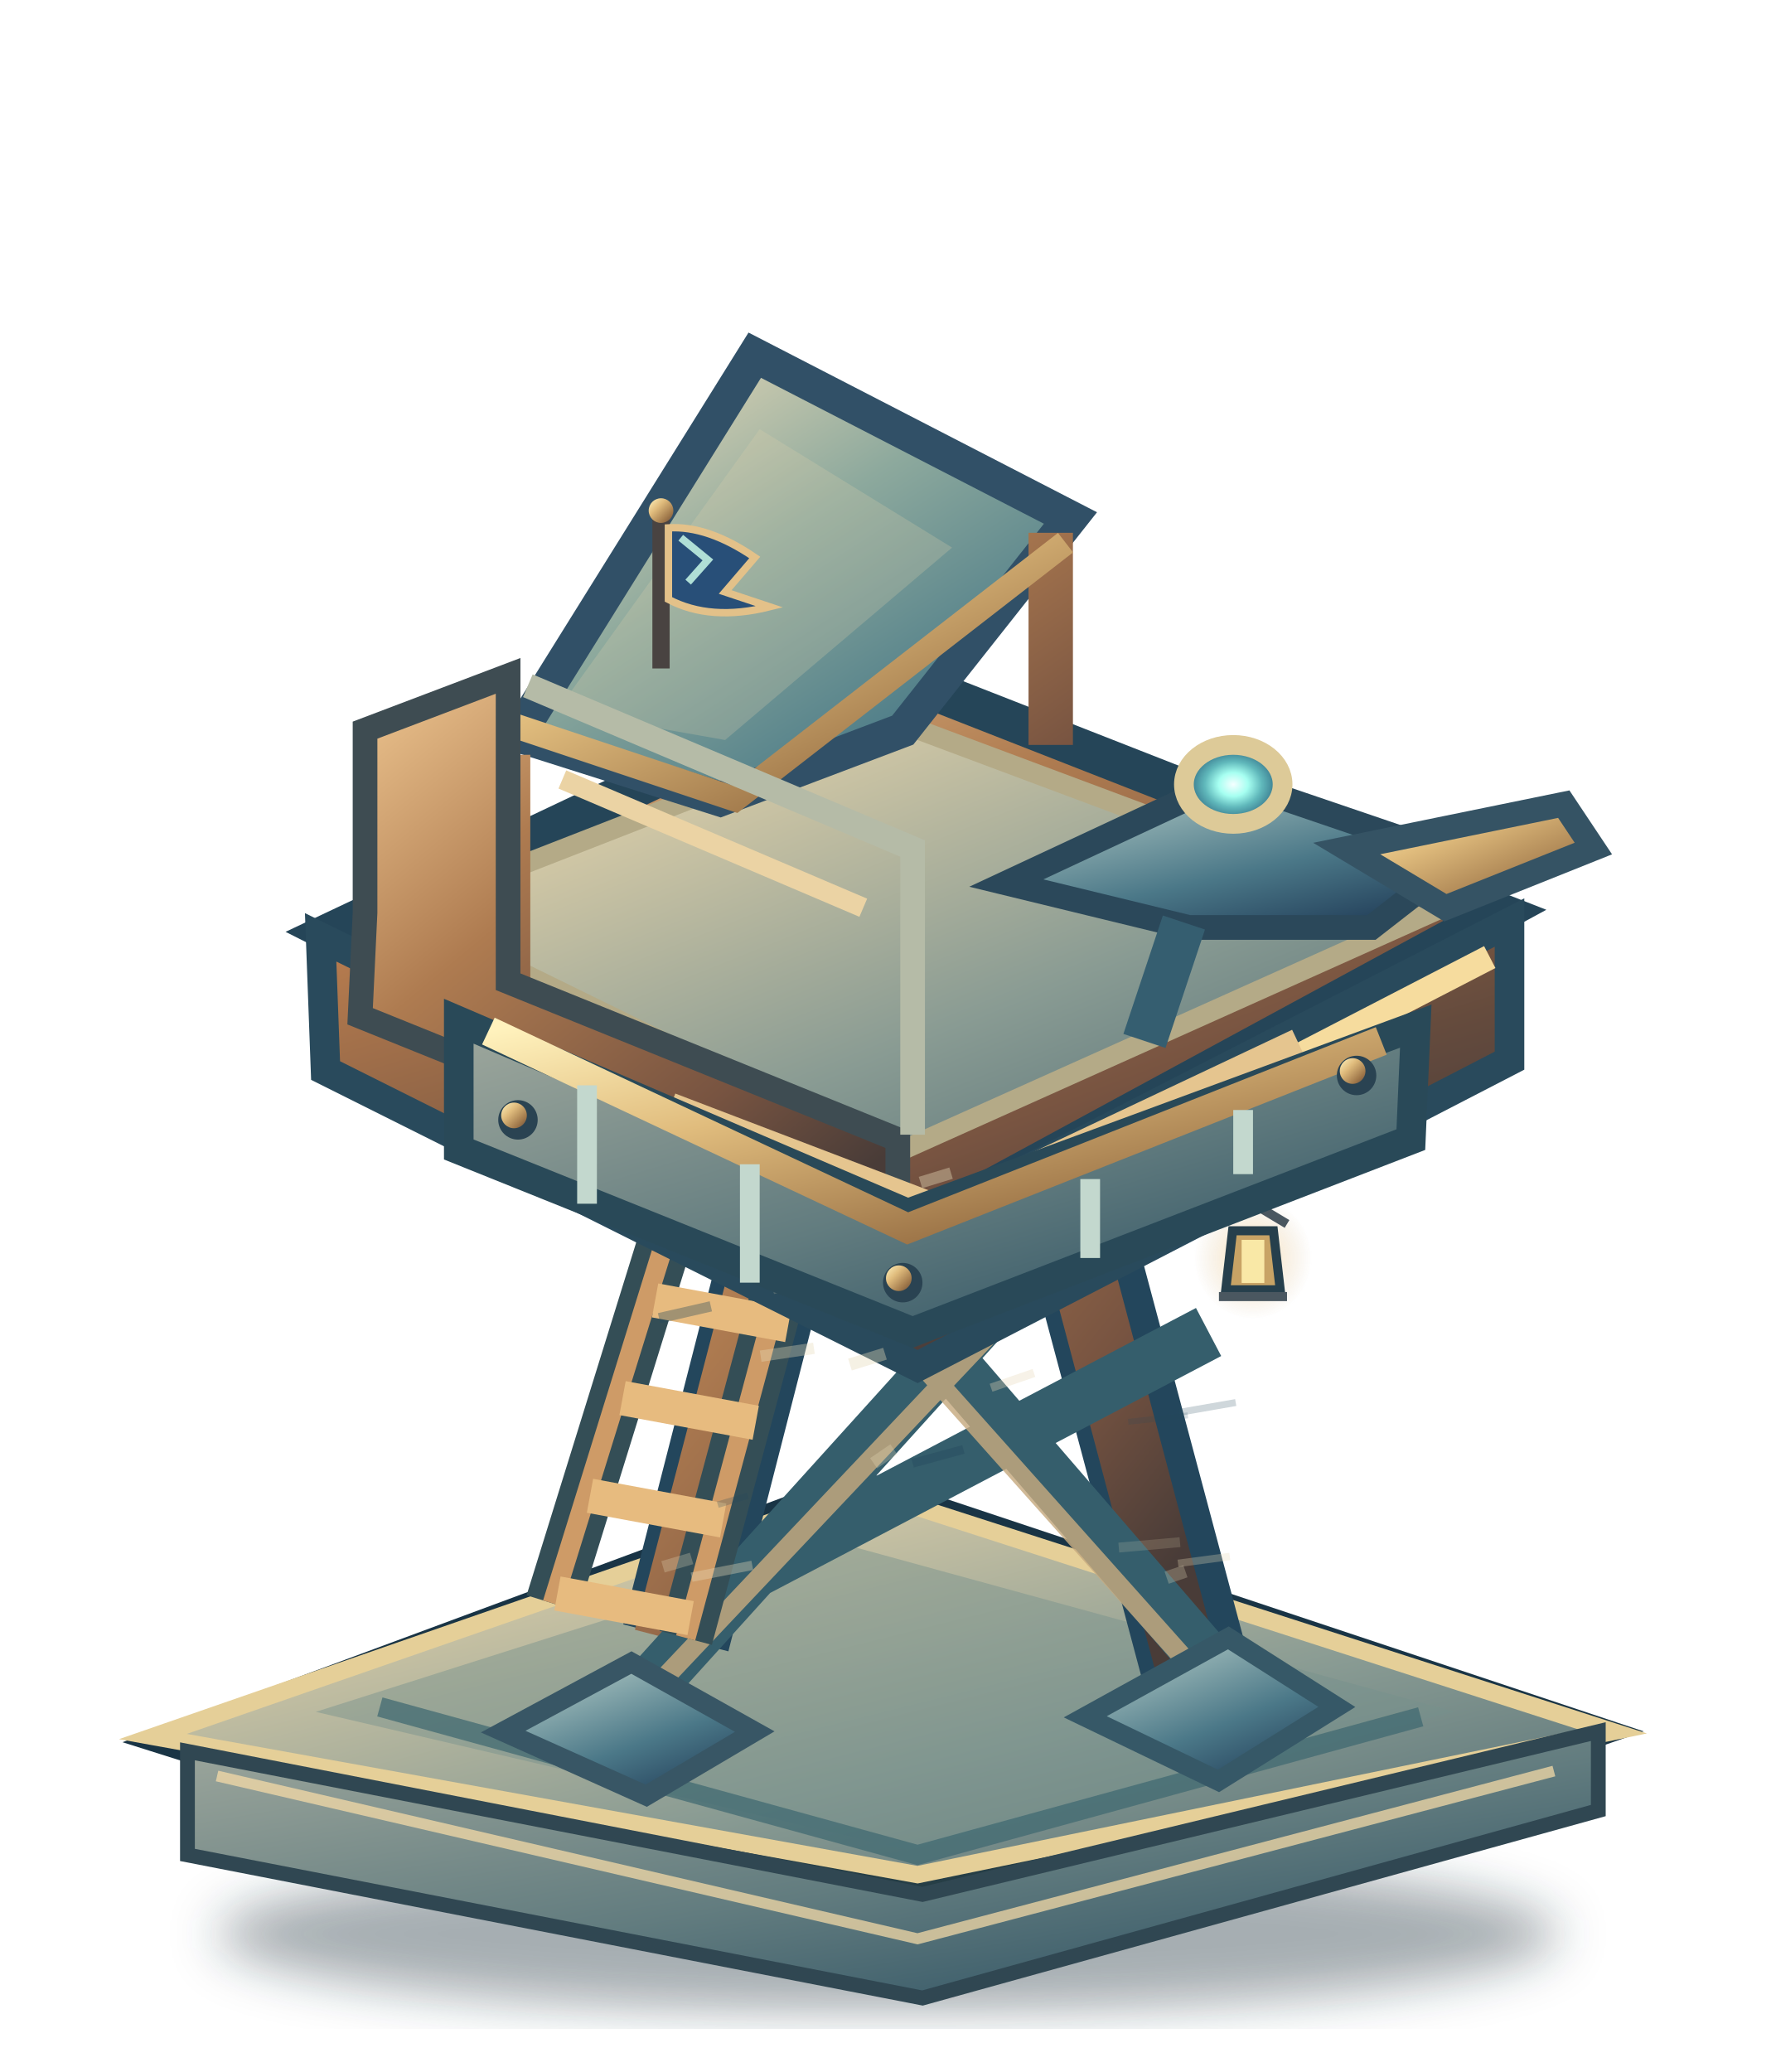
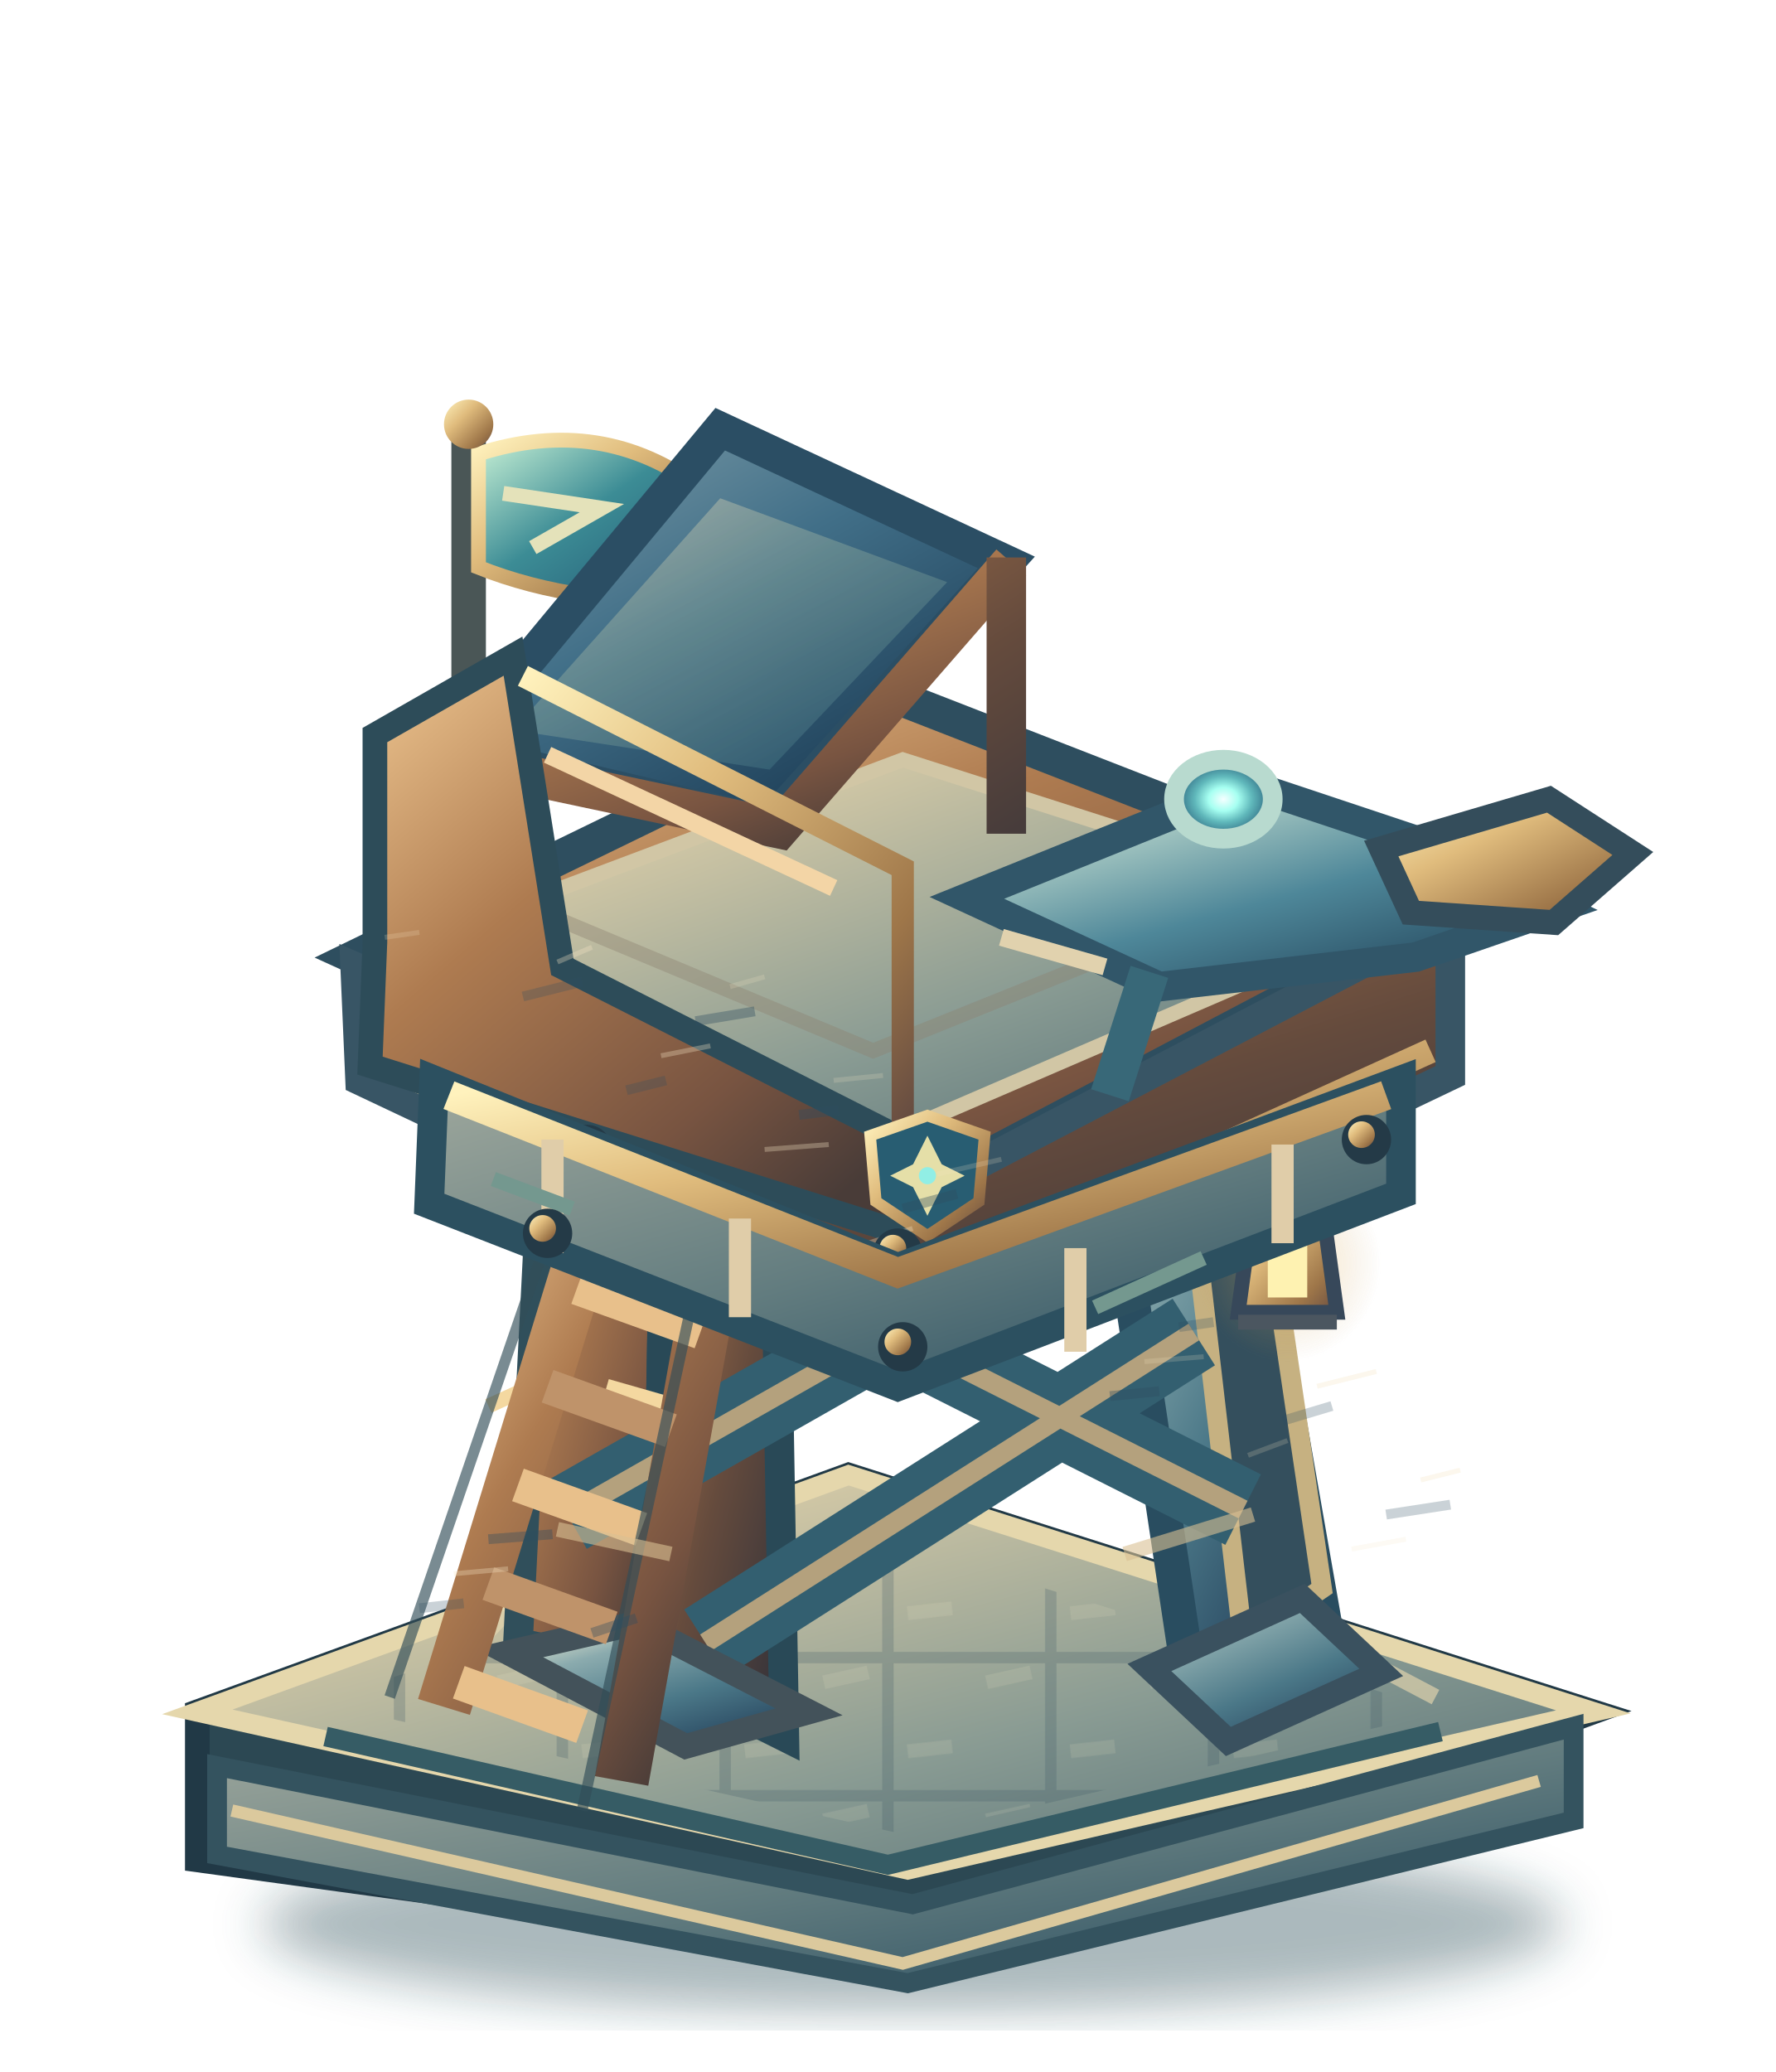
- <svg xmlns="http://www.w3.org/2000/svg" width="360" height="420" viewBox="0 0 360 420" role="img" aria-label="sniper 1 A">
+ <svg xmlns="http://www.w3.org/2000/svg" width="360" height="420" viewBox="0 0 360 420" role="img" aria-label="Vigía T06 nivel 1">
  <defs>
    <linearGradient id="mStone" x1="0" y1="0" x2=".95" y2="1">
      <stop stop-color="#fff2cb" />
      <stop offset=".22" stop-color="#d4c9a6" />
      <stop offset=".64" stop-color="#899b93" />
      <stop offset="1" stop-color="#526d74" />
    </linearGradient>
    <linearGradient id="sideStone" x1="0" y1="0" x2=".92" y2="1">
      <stop stop-color="#9fa89d" />
      <stop offset=".55" stop-color="#627c7f" />
      <stop offset="1" stop-color="#284d60" />
    </linearGradient>
    <linearGradient id="iron" x1=".2" y1="0" x2=".9" y2="1">
      <stop stop-color="#e8e8d1" />
      <stop offset=".22" stop-color="#8babae" />
      <stop offset=".57" stop-color="#4b7888" />
      <stop offset=".89" stop-color="#294861" />
      <stop offset="1" stop-color="#172f4e" />
    </linearGradient>
    <linearGradient id="wood" x1="0" y1="0" x2=".8" y2="1">
      <stop stop-color="#f0c892" />
      <stop offset=".4" stop-color="#ae7b50" />
      <stop offset=".78" stop-color="#785441" />
      <stop offset="1" stop-color="#493c38" />
    </linearGradient>
    <linearGradient id="woodShade" x1="0" y1="0" x2=".8" y2="1">
      <stop stop-color="#bd8050" />
      <stop offset=".6" stop-color="#654b3d" />
      <stop offset="1" stop-color="#39353a" />
    </linearGradient>
    <linearGradient id="roof" x1="0" y1="0" x2=".8" y2="1">
      <stop stop-color="#aec3b8" />
      <stop offset=".2" stop-color="#698d9d" />
      <stop offset=".47" stop-color="#416f88" />
      <stop offset=".84" stop-color="#244760" />
      <stop offset="1" stop-color="#152f52" />
    </linearGradient>
    <linearGradient id="canvas" x1=".2" y1="0" x2="1" y2="1">
      <stop stop-color="#e6d8b6" />
      <stop offset=".38" stop-color="#8da99d" />
      <stop offset=".86" stop-color="#3d7183" />
      <stop offset="1" stop-color="#2c4b65" />
    </linearGradient>
    <linearGradient id="brass" x1="0" y1="0" x2="1" y2="1">
      <stop stop-color="#fff2bd" />
      <stop offset=".36" stop-color="#e0bc7d" />
      <stop offset=".77" stop-color="#9e7649" />
      <stop offset="1" stop-color="#664c41" />
    </linearGradient>
    <radialGradient id="optic">
      <stop stop-color="#f5ffff" />
      <stop offset=".3" stop-color="#a6fff1" />
      <stop offset=".58" stop-color="#60b8bb" />
      <stop offset="1" stop-color="#285d79" />
    </radialGradient>
    <radialGradient id="light">
      <stop stop-color="#ffeabb" stop-opacity=".85" />
      <stop offset=".5" stop-color="#e1ac55" stop-opacity=".28" />
      <stop offset="1" stop-color="#b48e50" stop-opacity="0" />
    </radialGradient>
    <pattern id="grain" width="20" height="16" patternUnits="userSpaceOnUse">
      <path d="M1 5q7-3 14-2M-2 14q9-2 15-1" fill="none" stroke="#ffe1af" stroke-width="1.1" opacity=".21" />
    </pattern>
    <filter id="soft">
      <feGaussianBlur stdDeviation="5" />
    </filter>
  </defs>
-   <g id="tower-shadow">
-     <ellipse cx="180" cy="392" rx="136" ry="16" fill="#132c36" opacity=".38" filter="url(#soft)" />
-     <path d="M31 353 174 300 327 351 183 401Z" fill="#263e46" stroke="#193445" stroke-width="4" />
-     <path d="M31 352 175 302 327 351 186 380Z" fill="url(#mStone)" stroke="#e5cf98" stroke-width="3.5" />
-     <path d="M38 355 187 384 324 351V367L187 405 38 376Z" fill="url(#sideStone)" stroke="#304752" stroke-width="3" />
-     <path d="M64 347 171 313 295 347 184 375Z" fill="#76918b" opacity=".45" />
-     <path d="M44 360 186 393 315 359" fill="none" stroke="#f8dda8" stroke-width="2.2" opacity=".72" />
-     <path d="M77 346 186 376 288 348" stroke="#3f6870" stroke-width="4" opacity=".72" fill="none" />
+   <defs>
+     <linearGradient id="t06Flag" x1="0" y1="0" x2="1" y2="1">
+       <stop stop-color="#c9f2d6" />
+       <stop offset=".45" stop-color="#3c8c95" />
+       <stop offset="1" stop-color="#205170" />
+     </linearGradient>
+     <linearGradient id="t06Arm" x1="0" y1="0" x2=".8" y2="1">
+       <stop stop-color="#f6e6ba" />
+       <stop offset=".23" stop-color="#b4d2c9" />
+       <stop offset=".6" stop-color="#4e8799" />
+       <stop offset="1" stop-color="#24465c" />
+     </linearGradient>
+     <radialGradient id="t06Glow">
+       <stop stop-color="#ffffff" />
+       <stop offset=".25" stop-color="#b8fff0" />
+       <stop offset=".6" stop-color="#4da9a9" stop-opacity=".8" />
+       <stop offset="1" stop-color="#266e84" stop-opacity="0" />
+     </radialGradient>
+     <pattern id="t06Stone" width="33" height="28" patternUnits="userSpaceOnUse">
+       <path d="M0 0H33M0 28H33M15 0V28" fill="none" stroke="#395463" stroke-width="2.3" opacity=".36" />
+       <path d="M2 5l9-2M19 19l9-1" fill="none" stroke="#fff2cd" stroke-width="2.8" opacity=".17" />
+     </pattern>
+   </defs>
+   <g id="t06-shadow-contact">
+     <ellipse cx="185" cy="390" rx="132" ry="18" fill="#193e47" opacity=".36" filter="url(#soft)" />
+     <path d="M40 347 172 299 323 347 186 397 40 377Z" fill="#2c4853" stroke="#213946" stroke-width="5" />
+     <path d="M40 347 172 299 323 347 184 379Z" fill="url(#mStone)" stroke="#e5d7ac" stroke-width="4" />
+     <path d="M44 358 185 386 319 350V369L184 402 44 376Z" fill="url(#sideStone)" stroke="#34535f" stroke-width="4" />
+     <path d="M64 345 173 310 293 347 184 372Z" fill="url(#t06Stone)" opacity=".65" />
+     <path d="M47 367l136 31 129-37" fill="none" stroke="#dbc99d" stroke-width="2.5" />
+     <path d="M66 352l114 26 112-27" fill="none" stroke="#365c65" stroke-width="4" />
+     <path d="M108 321 92 338M166 310l15 5M272 334l19 10" stroke="#e5d6ae" stroke-width="3.3" opacity=".65" />
  </g>
-   <g id="sniper-back">
-     <path d="M137 332 177 176 199 176 242 337" fill="none" stroke="#23465c" stroke-width="22" />
-     <path d="M135 332 176 175M241 339l-43-162" stroke="url(#wood)" stroke-width="13" fill="none" />
-     <path d="M126 348 230 233M252 345 152 229M146 322l99-52" stroke="#355e6c" stroke-width="11" fill="none" />
-     <path d="M131 344 234 235M247 344 148 233" stroke="#c6aa7f" stroke-width="4" opacity=".82" fill="none" />
-     <path d="M102 351l26-14 25 14-22 13Z" fill="url(#iron)" stroke="#385665" stroke-width="4" />
-     <path d="M220 348l29-16 22 14-24 15Z" fill="url(#iron)" stroke="#365867" stroke-width="4" />
-     <g transform="translate(136 305)">
-       <path d="M-24 20 8-83M3 27 32-81" stroke="#344e56" stroke-width="11" fill="none" />
-       <path d="M-24 20 8-83M3 27 32-81" stroke="#ce9b67" stroke-width="4" fill="none" />
-       <path d="M-23.0 18.0l27 5" stroke="#e7bb7f" stroke-width="7" />
-       <path d="M-16.4 -1.8l27 5" stroke="#e7bb7f" stroke-width="7" />
-       <path d="M-9.8 -21.6l27 5" stroke="#e7bb7f" stroke-width="7" />
-       <path d="M-3.2 -41.4l27 5" stroke="#e7bb7f" stroke-width="7" />
-       <path d="M3.4 -61.2l27 5" stroke="#e7bb7f" stroke-width="7" />
-       <path d="M10.0 -81.0l27 5" stroke="#e7bb7f" stroke-width="7" />
-     </g>
-     <path d="M67 189 179 136 304 185 186 249Z" fill="url(#wood)" stroke="#254558" stroke-width="8" />
-     <path d="M65 190 185 249 306 187V215L186 277 66 217Z" fill="url(#woodShade)" stroke="#294a5c" stroke-width="6" />
-     <path d="M81 185 181 146 288 186 181 234Z" fill="url(#mStone)" stroke="#b4aa87" stroke-width="4" />
-     <path d="M82 200 184 255 302 194" stroke="#f6dc9e" stroke-width="5" fill="none" />
-     <path d="M105 149 153 72 217 105 183 148 146 162Z" fill="url(#canvas)" stroke="#315067" stroke-width="7" />
-     <path d="M113 144 154 87 193 111 147 150" fill="#dbd0ab" opacity=".25" />
-     <path d="M103 153V204M213 108V151" stroke="url(#wood)" stroke-width="9" />
-     <path d="M104 147 149 162 216 110" stroke="url(#brass)" stroke-width="5" fill="none" />
-     <path d="M74 185V148l29-11v62l79 32v19L73 206Z" fill="url(#wood)" stroke="#3e4c52" stroke-width="5" />
-     <path d="M107 139 185 172v58" stroke="#b5bba7" stroke-width="5" fill="none" />
-     <path d="M114 158l61 26" stroke="#ebd3a4" stroke-width="4" />
-     <path d="M204 179 249 158 296 174 278 188 241 188Z" fill="url(#iron)" stroke="#2b485a" stroke-width="5" />
-     <path d="M273 172 317 163 323 172 293 184Z" fill="url(#brass)" stroke="#355364" stroke-width="5" />
-     <ellipse cx="250" cy="159" rx="10" ry="8" fill="url(#optic)" stroke="#ddca98" stroke-width="4" />
-     <path d="M240 187l-8 24" stroke="#355e70" stroke-width="9" />
-     <path d="M136 224 191 245 263 211" fill="none" stroke="#e5c58f" stroke-width="5" />
-     <g transform="translate(134 133) scale(0.5)">
-       <path d="M0 5V-58" stroke="#494341" stroke-width="7" />
-       <path d="M3-52Q19-53 38-40L26-26 44-20Q20-14 3-23Z" fill="#284f78" stroke="#e3c189" stroke-width="3" />
-       <path d="M8-48 19-39 11-30" stroke="#afdfd6" stroke-width="3" fill="none" />
-       <circle cy="-59" r="5" fill="url(#brass)" />
-     </g>
-     <g transform="translate(254 255) scale(0.46)">
-       <ellipse rx="26" ry="27" fill="url(#light)" opacity=".7" />
-       <path d="M-9-12 9-12 12 14-12 14Z" fill="#c8a365" stroke="#263f4c" stroke-width="4" />
-       <path d="M-5-8H5V11H-5Z" fill="#fff1af" opacity=".88" />
-       <path d="M-15-15 0-24 15-15M-15 17H15" fill="none" stroke="#4a5760" stroke-width="4" />
-     </g>
-     <g id="hand-painted-stone-wear">
-       <path d="M200.9 281.3l8.7 -3.0" stroke="#e6d9b8" stroke-width="1.7" opacity="0.33" />
-       <path d="M185.0 296.6l10.3 -2.8" stroke="#23485b" stroke-width="1.8" opacity="0.38" />
-       <path d="M172.3 276.6l7.1 -2.2" stroke="#e6d9b8" stroke-width="2.5" opacity="0.38" />
-       <path d="M239.0 286.3l11.5 -2.0" stroke="#23485b" stroke-width="1.4" opacity="0.22" />
-       <path d="M186.6 239.7l6.2 -1.9" stroke="#e6d9b8" stroke-width="2.4" opacity="0.40" />
-       <path d="M154.2 274.9l10.8 -1.6" stroke="#e6d9b8" stroke-width="2.3" opacity="0.35" />
-       <path d="M145.5 305.0l6.1 -1.8" stroke="#23485b" stroke-width="1.3" opacity="0.24" />
-       <path d="M208.3 238.4l10.9 -2.9" stroke="#23485b" stroke-width="1.2" opacity="0.30" />
-       <path d="M133.6 267.2l10.5 -2.4" stroke="#23485b" stroke-width="2.1" opacity="0.36" />
-       <path d="M140.2 319.7l12.3 -2.4" stroke="#e6d9b8" stroke-width="1.9" opacity="0.36" />
-       <path d="M228.7 288.2l12.1 -1.3" stroke="#23485b" stroke-width="1.2" opacity="0.17" />
-       <path d="M238.8 316.9l10.5 -1.4" stroke="#e6d9b8" stroke-width="1.5" opacity="0.29" />
-       <path d="M167.2 265.3l3.9 -2.4" stroke="#23485b" stroke-width="2.3" opacity="0.15" />
-       <path d="M173.6 254.9l3.7 -2.3" stroke="#e6d9b8" stroke-width="2.4" opacity="0.22" />
-       <path d="M134.4 317.6l5.8 -1.7" stroke="#e6d9b8" stroke-width="2.4" opacity="0.27" />
-       <path d="M226.8 313.7l12.4 -1.1" stroke="#e6d9b8" stroke-width="2.0" opacity="0.17" />
-       <path d="M177.1 296.6l4.1 -2.8" stroke="#e6d9b8" stroke-width="2.5" opacity="0.29" />
-       <path d="M151.8 252.2l7.6 -1.2" stroke="#e6d9b8" stroke-width="2.9" opacity="0.23" />
-       <path d="M243.7 243.3l10.2 -1.2" stroke="#e6d9b8" stroke-width="2.3" opacity="0.14" />
-       <path d="M236.5 319.8l3.8 -1.3" stroke="#e6d9b8" stroke-width="2.6" opacity="0.27" />
-       <path d="M156.6 261.2l7.5 -2.1" stroke="#e6d9b8" stroke-width="2.3" opacity="0.21" />
-       <path d="M208.8 257.4l3.0 -2.7" stroke="#23485b" stroke-width="2.8" opacity="0.29" />
-     </g>
+   <g id="t06-sniper-backstructure" data-owned="T" data-operator-slot="P">
+     <g id="t06-support-structure">
+       <path d="M111 215 135 224 133 339 105 333Z" fill="url(#wood)" stroke="#304f5b" stroke-width="6" />
+       <path d="M135 226 157 236 159 352 133 339Z" fill="url(#woodShade)" stroke="#294957" stroke-width="6" />
+       <path d="M223 220 247 206 268 326 241 340Z" fill="url(#iron)" stroke="#294d60" stroke-width="7" />
+       <path d="M239 221 252 214 268 322 252 333Z" fill="#344f5d" stroke="#c6b181" stroke-width="4" />
+       <path d="M115 307 247 232M252 306 123 241M143 333 242 270" stroke="#335f70" stroke-width="16" fill="none" />
+       <path d="M115 307 247 232M252 306 123 241M143 333 242 270" stroke="#dfb781" stroke-width="4" opacity=".75" fill="none" />
+       <path d="M103 335 139 354 164 347 129 329Z" fill="url(#iron)" stroke="#43525a" stroke-width="5" />
+       <path d="M233 338 264 324 280 339 249 353Z" fill="url(#iron)" stroke="#3a515f" stroke-width="5" />
+       <path d="M99 285 110 280M123 281l14 4" stroke="#f4d8a0" stroke-width="3" />
+     </g>
+     <g id="t06-recruit-banner">
+       <path d="M95 164V88" stroke="#4a5656" stroke-width="7" />
+       <path d="M97 92q25-8 45 7l-13 14 16 9q-28 1-48-7Z" fill="url(#t06Flag)" stroke="url(#brass)" stroke-width="3" />
+       <path d="M102 100l20 3-14 8" fill="none" stroke="#e4e2ba" stroke-width="3" />
+       <circle cx="95" cy="86" r="5" fill="url(#brass)" />
+     </g>
+     <g id="t06-deck-l1">
+       <path d="M72 194 181 141 294 185 182 244Z" fill="url(#wood)" stroke="#2e4e5f" stroke-width="7" />
+       <path d="M72 196 183 244 294 186V218L183 271 73 219Z" fill="url(#woodShade)" stroke="#385565" stroke-width="6" />
+       <path d="M82 192 183 154 283 186 181 230Z" fill="url(#mStone)" stroke="#d1c6a5" stroke-width="3" />
+       <path d="M78 216 182 262 290 213" stroke="url(#brass)" stroke-width="5" fill="none" />
+       <path d="M110 185 177 213 244 186" stroke="#8c8170" stroke-width="3" opacity=".4" fill="none" />
+       <path d="M92 152 146 87 204 114 156 167Z" fill="url(#roof)" stroke="#2b4e64" stroke-width="7" />
+       <path d="M104 148 146 101 192 118 156 156" fill="url(#canvas)" opacity=".45" />
+       <path d="M92 154 158 168 205 114" fill="none" stroke="url(#wood)" stroke-width="8" />
+       <path d="M93 153V202M204 113V169" stroke="url(#woodShade)" stroke-width="8" />
+     </g>
+     <g id="t06-precision-rig-l1">
+       <path d="M196 182 253 159 289 171 316 184 287 194 235 200Z" fill="url(#t06Arm)" stroke="#315669" stroke-width="6" />
+       <path d="M280 172l34-10 17 11-16 14-29-2Z" fill="url(#brass)" stroke="#344d5b" stroke-width="5" />
+       <ellipse cx="248" cy="162" rx="10" ry="8" fill="url(#optic)" stroke="#b8dacf" stroke-width="4" />
+       <path d="M233 197l-8 25" stroke="#386878" stroke-width="8" />
+       <path d="M203 190l21 6" stroke="#e1d2ae" stroke-width="3.5" />
+     </g>
+     <g id="t06-rail-rear">
+       <path d="M76 191V149l28-16 10 63 69 35v19L75 216Z" fill="url(#wood)" stroke="#2d4c59" stroke-width="5" />
+       <path d="M106 137 183 176V229" stroke="url(#brass)" stroke-width="4.5" fill="none" />
+       <path d="M111 153l58 27" stroke="#f3d5a6" stroke-width="3.5" />
+     </g>
+     <g id="t06-guided-stairs">
+       <path d="M121 245 90 346M145 255 126 361" stroke="url(#wood)" stroke-width="11" />
+       <path d="M117 261l25 9" stroke="#e8c08b" stroke-width="7" />
+       <path d="M111 281l25 9" stroke="#bf936a" stroke-width="7" />
+       <path d="M105 301l25 9" stroke="#e8c08b" stroke-width="7" />
+       <path d="M99 321l25 9" stroke="#bf936a" stroke-width="7" />
+       <path d="M93 341l25 9" stroke="#e8c08b" stroke-width="7" />
+       <path d="M113 245l-34 99M142 256l-24 111" stroke="#314d57" stroke-width="2.2" opacity=".65" />
+     </g>
+     <g transform="translate(188 236) scale(0.58)">
+       <path d="M0-17 20-10 18 13 0 25-18 13-20-10Z" fill="#285d72" stroke="url(#brass)" stroke-width="4" />
+       <path d="M0-10 5 0 13 4 5 8 0 18-5 8-13 4-5 0Z" fill="#e5dfa8" />
+       <circle cx="0" cy="4" r="3" fill="#91eee5" />
+     </g>
+     <g transform="translate(261 256)">
+       <ellipse rx="19" ry="20" fill="url(#light)" opacity=".68" />
+       <path d="M-7-12 7-12 10 10-10 10Z" fill="url(#brass)" stroke="#37485a" stroke-width="3" />
+       <path d="M-4-8H4V7H-4Z" fill="#fef2b1" />
+       <path d="M-10-14 0-20 10-14M-10 12H10" stroke="#4b5660" stroke-width="3" fill="none" />
+     </g>
+     <g id="t06-wear-material">
+       <path d="M78 190l7 -1" stroke="#f4e5c4" stroke-width="1" opacity="0.19" />
+       <path d="M127 221l8 -2" stroke="#2d4d5f" stroke-width="2" opacity="0.25" />
+       <path d="M176 252l9 -3" stroke="#f4e5c4" stroke-width="1" opacity="0.31" />
+       <path d="M225 283l10 -1" stroke="#2d4d5f" stroke-width="2" opacity="0.37" />
+       <path d="M274 314l11 -2" stroke="#f4e5c4" stroke-width="1" opacity="0.19" />
+       <path d="M106 202l12 -3" stroke="#2d4d5f" stroke-width="2" opacity="0.25" />
+       <path d="M155 233l13 -1" stroke="#f4e5c4" stroke-width="1" opacity="0.31" />
+       <path d="M204 264l7 -2" stroke="#2d4d5f" stroke-width="2" opacity="0.37" />
+       <path d="M253 295l8 -3" stroke="#f4e5c4" stroke-width="1" opacity="0.19" />
+       <path d="M85 326l9 -1" stroke="#2d4d5f" stroke-width="2" opacity="0.25" />
+       <path d="M134 214l10 -2" stroke="#f4e5c4" stroke-width="1" opacity="0.31" />
+       <path d="M183 245l11 -3" stroke="#2d4d5f" stroke-width="2" opacity="0.37" />
+       <path d="M232 276l12 -1" stroke="#f4e5c4" stroke-width="1" opacity="0.19" />
+       <path d="M281 307l13 -2" stroke="#2d4d5f" stroke-width="2" opacity="0.25" />
+       <path d="M113 195l7 -3" stroke="#f4e5c4" stroke-width="1" opacity="0.31" />
+       <path d="M162 226l8 -1" stroke="#2d4d5f" stroke-width="2" opacity="0.37" />
+       <path d="M211 257l9 -2" stroke="#f4e5c4" stroke-width="1" opacity="0.19" />
+       <path d="M260 288l10 -3" stroke="#2d4d5f" stroke-width="2" opacity="0.25" />
+       <path d="M92 319l11 -1" stroke="#f4e5c4" stroke-width="1" opacity="0.31" />
+       <path d="M141 207l12 -2" stroke="#2d4d5f" stroke-width="2" opacity="0.37" />
+       <path d="M190 238l13 -3" stroke="#f4e5c4" stroke-width="1" opacity="0.19" />
+       <path d="M239 269l7 -1" stroke="#2d4d5f" stroke-width="2" opacity="0.25" />
+       <path d="M288 300l8 -2" stroke="#f4e5c4" stroke-width="1" opacity="0.31" />
+       <path d="M120 331l9 -3" stroke="#2d4d5f" stroke-width="2" opacity="0.37" />
+       <path d="M169 219l10 -1" stroke="#f4e5c4" stroke-width="1" opacity="0.19" />
+       <path d="M218 250l11 -2" stroke="#2d4d5f" stroke-width="2" opacity="0.25" />
+       <path d="M267 281l12 -3" stroke="#f4e5c4" stroke-width="1" opacity="0.31" />
+       <path d="M99 312l13 -1" stroke="#2d4d5f" stroke-width="2" opacity="0.37" />
+       <path d="M148 200l7 -2" stroke="#f4e5c4" stroke-width="1" opacity="0.19" />
+       <path d="M113 310l23 5M228 315l26-8" stroke="#d9bf92" stroke-width="3" opacity=".6" />
+     </g>
+     <circle cx="119" cy="233" r="5" fill="#243a47" />
+     <circle cx="118" cy="232" r="2.7" fill="url(#brass)" />
+     <circle cx="262" cy="240" r="5" fill="#243a47" />
+     <circle cx="261" cy="239" r="2.7" fill="url(#brass)" />
+     <circle cx="182" cy="254" r="5" fill="#243a47" />
+     <circle cx="181" cy="253" r="2.7" fill="url(#brass)" />
  </g>
-   <g id="sniper-front-rail">
-     <path d="M93 207 184 246 287 208 286 231 185 270 93 233Z" fill="url(#sideStone)" stroke="#294958" stroke-width="6" />
-     <path d="M99 209 184 249 280 211" stroke="url(#brass)" stroke-width="6" fill="none" />
-     <path d="M119 220v24M152 236v24M221 239v16M252 225v13" stroke="#c3d8ce" stroke-width="4" />
-     <circle cx="105" cy="227" r="4" fill="#2a4352" />
-     <circle cx="104.2" cy="226.1" r="2.6" fill="url(#brass)" />
-     <circle cx="183" cy="260" r="4" fill="#2a4352" />
-     <circle cx="182.2" cy="259.1" r="2.6" fill="url(#brass)" />
-     <circle cx="275" cy="218" r="4" fill="#2a4352" />
-     <circle cx="274.2" cy="217.1" r="2.6" fill="url(#brass)" />
+   <g id="t06-sniper-front-rail" data-operator-occlusion="feet-only">
+     <path d="M88 219 182 257 284 219 284 242 182 281 87 244Z" fill="url(#sideStone)" stroke="#2c5060" stroke-width="6" />
+     <path d="M91 222 182 258 281 222" fill="none" stroke="url(#brass)" stroke-width="6" />
+     <path d="M112 231v23M150 247v20M218 253v21M260 232v20" stroke="#e0cda9" stroke-width="4.5" />
+     <path d="M100 239l16 6M222 265l22-10" stroke="#74988f" stroke-width="3" />
+     <circle cx="111" cy="250" r="5" fill="#243a47" />
+     <circle cx="110" cy="249" r="2.7" fill="url(#brass)" />
+     <circle cx="183" cy="273" r="5" fill="#243a47" />
+     <circle cx="182" cy="272" r="2.7" fill="url(#brass)" />
+     <circle cx="277" cy="231" r="5" fill="#243a47" />
+     <circle cx="276" cy="230" r="2.7" fill="url(#brass)" />
  </g>
</svg>
